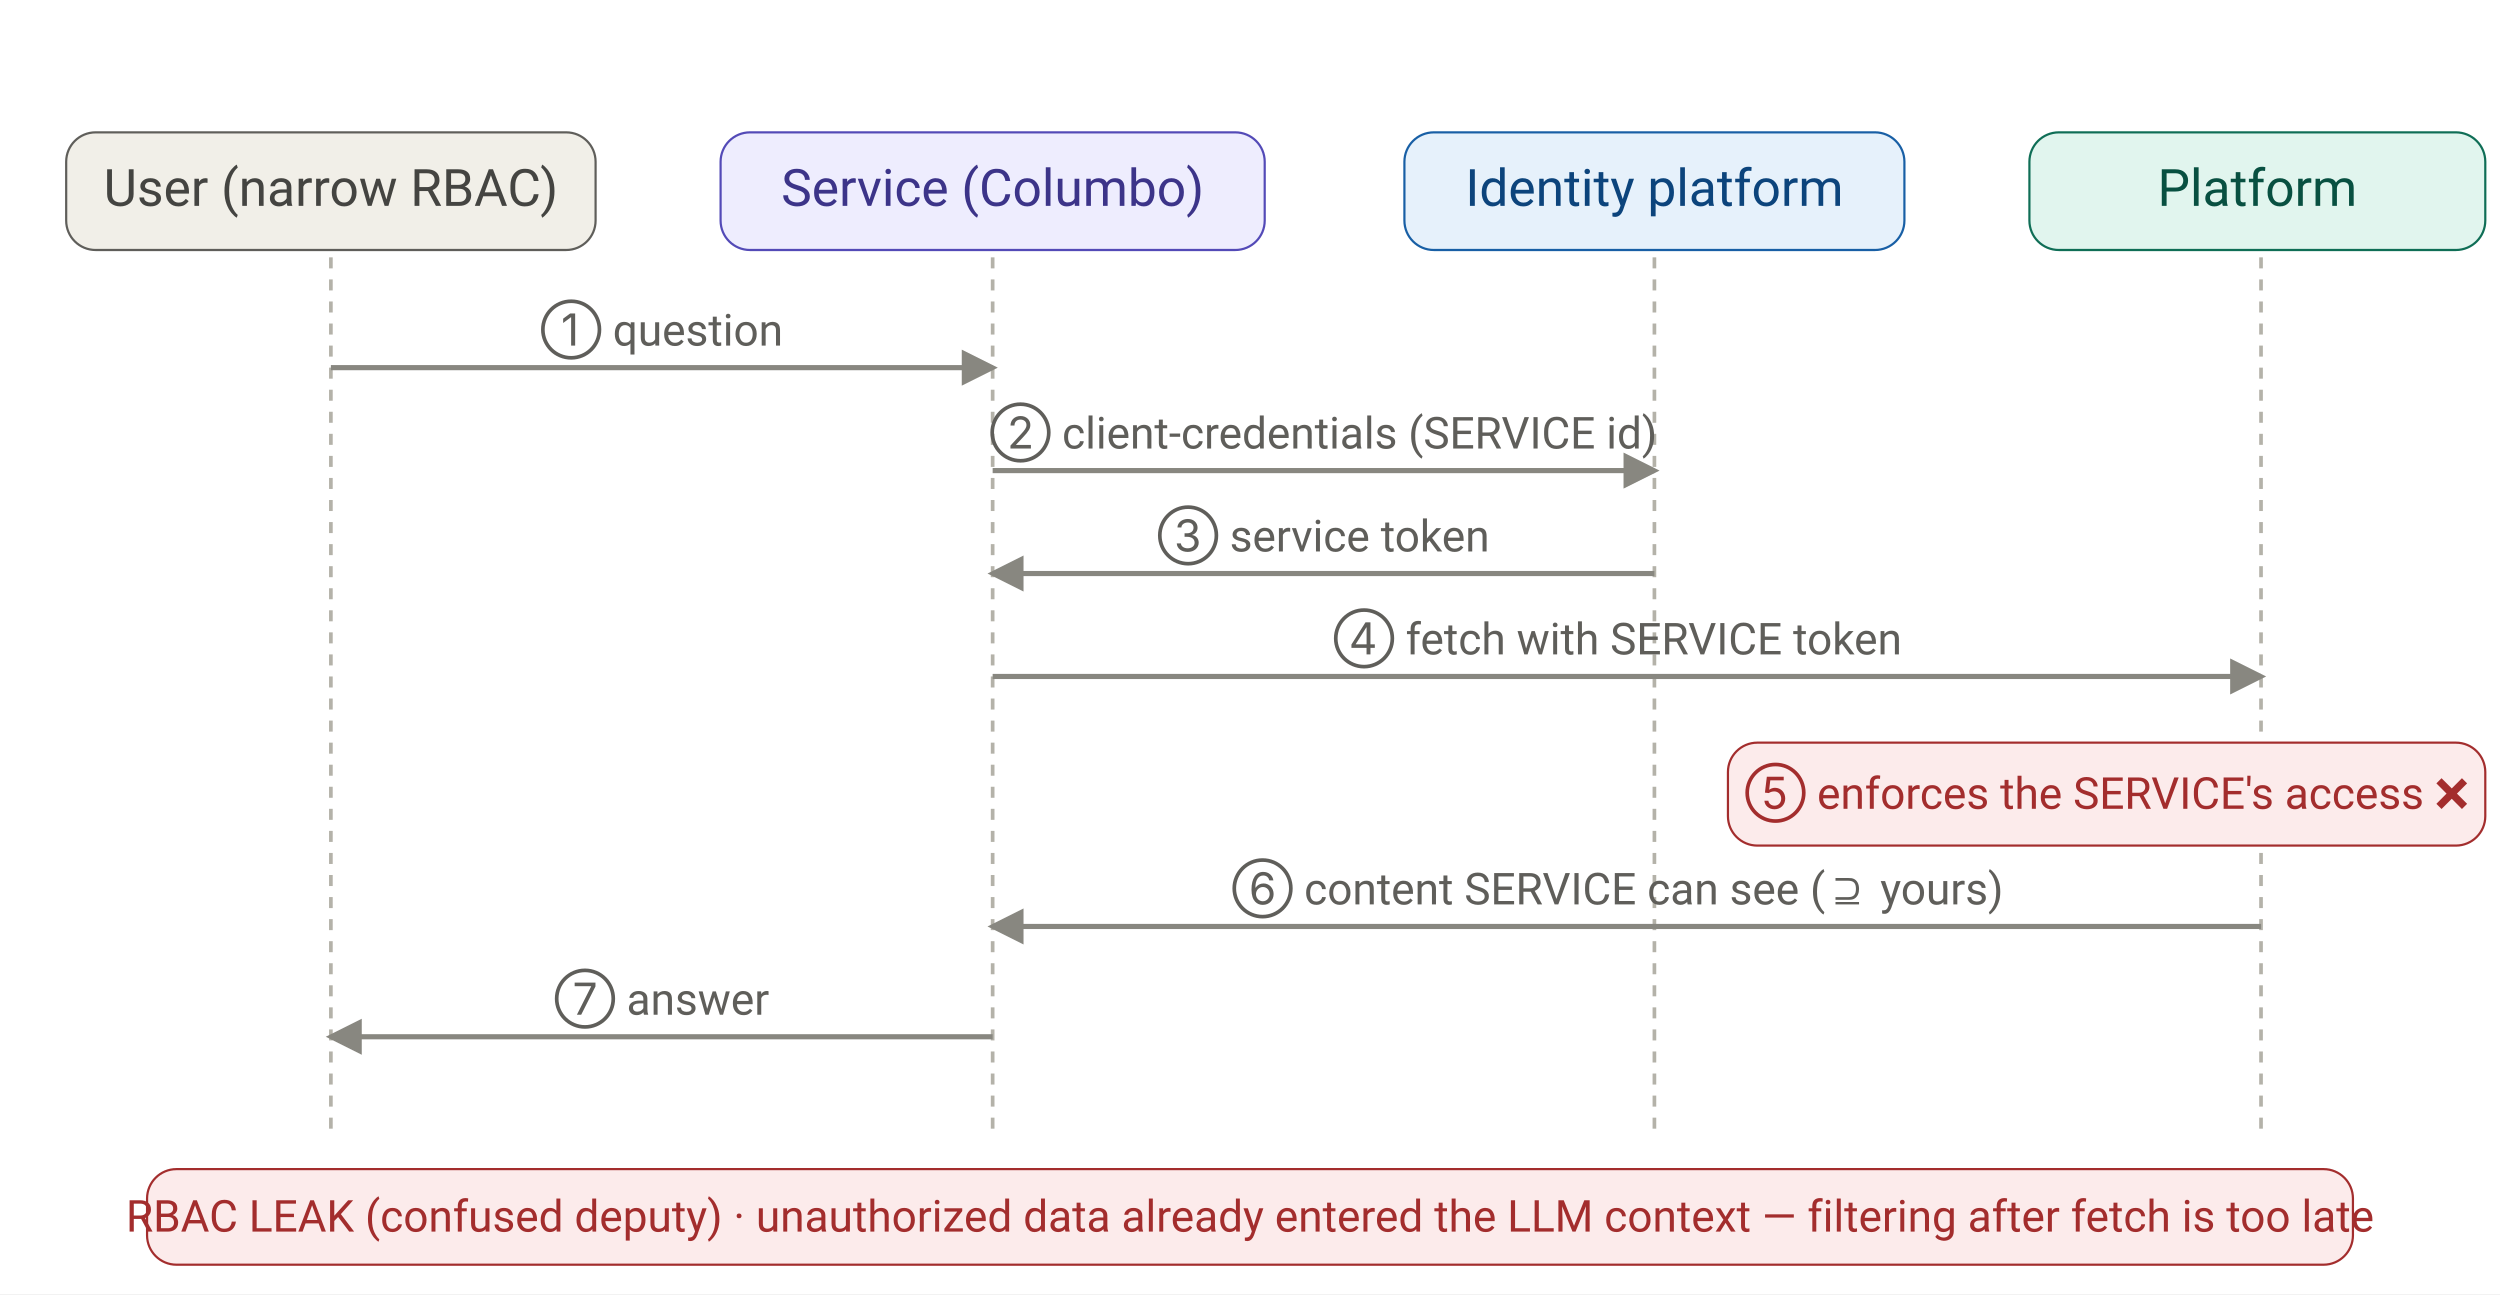
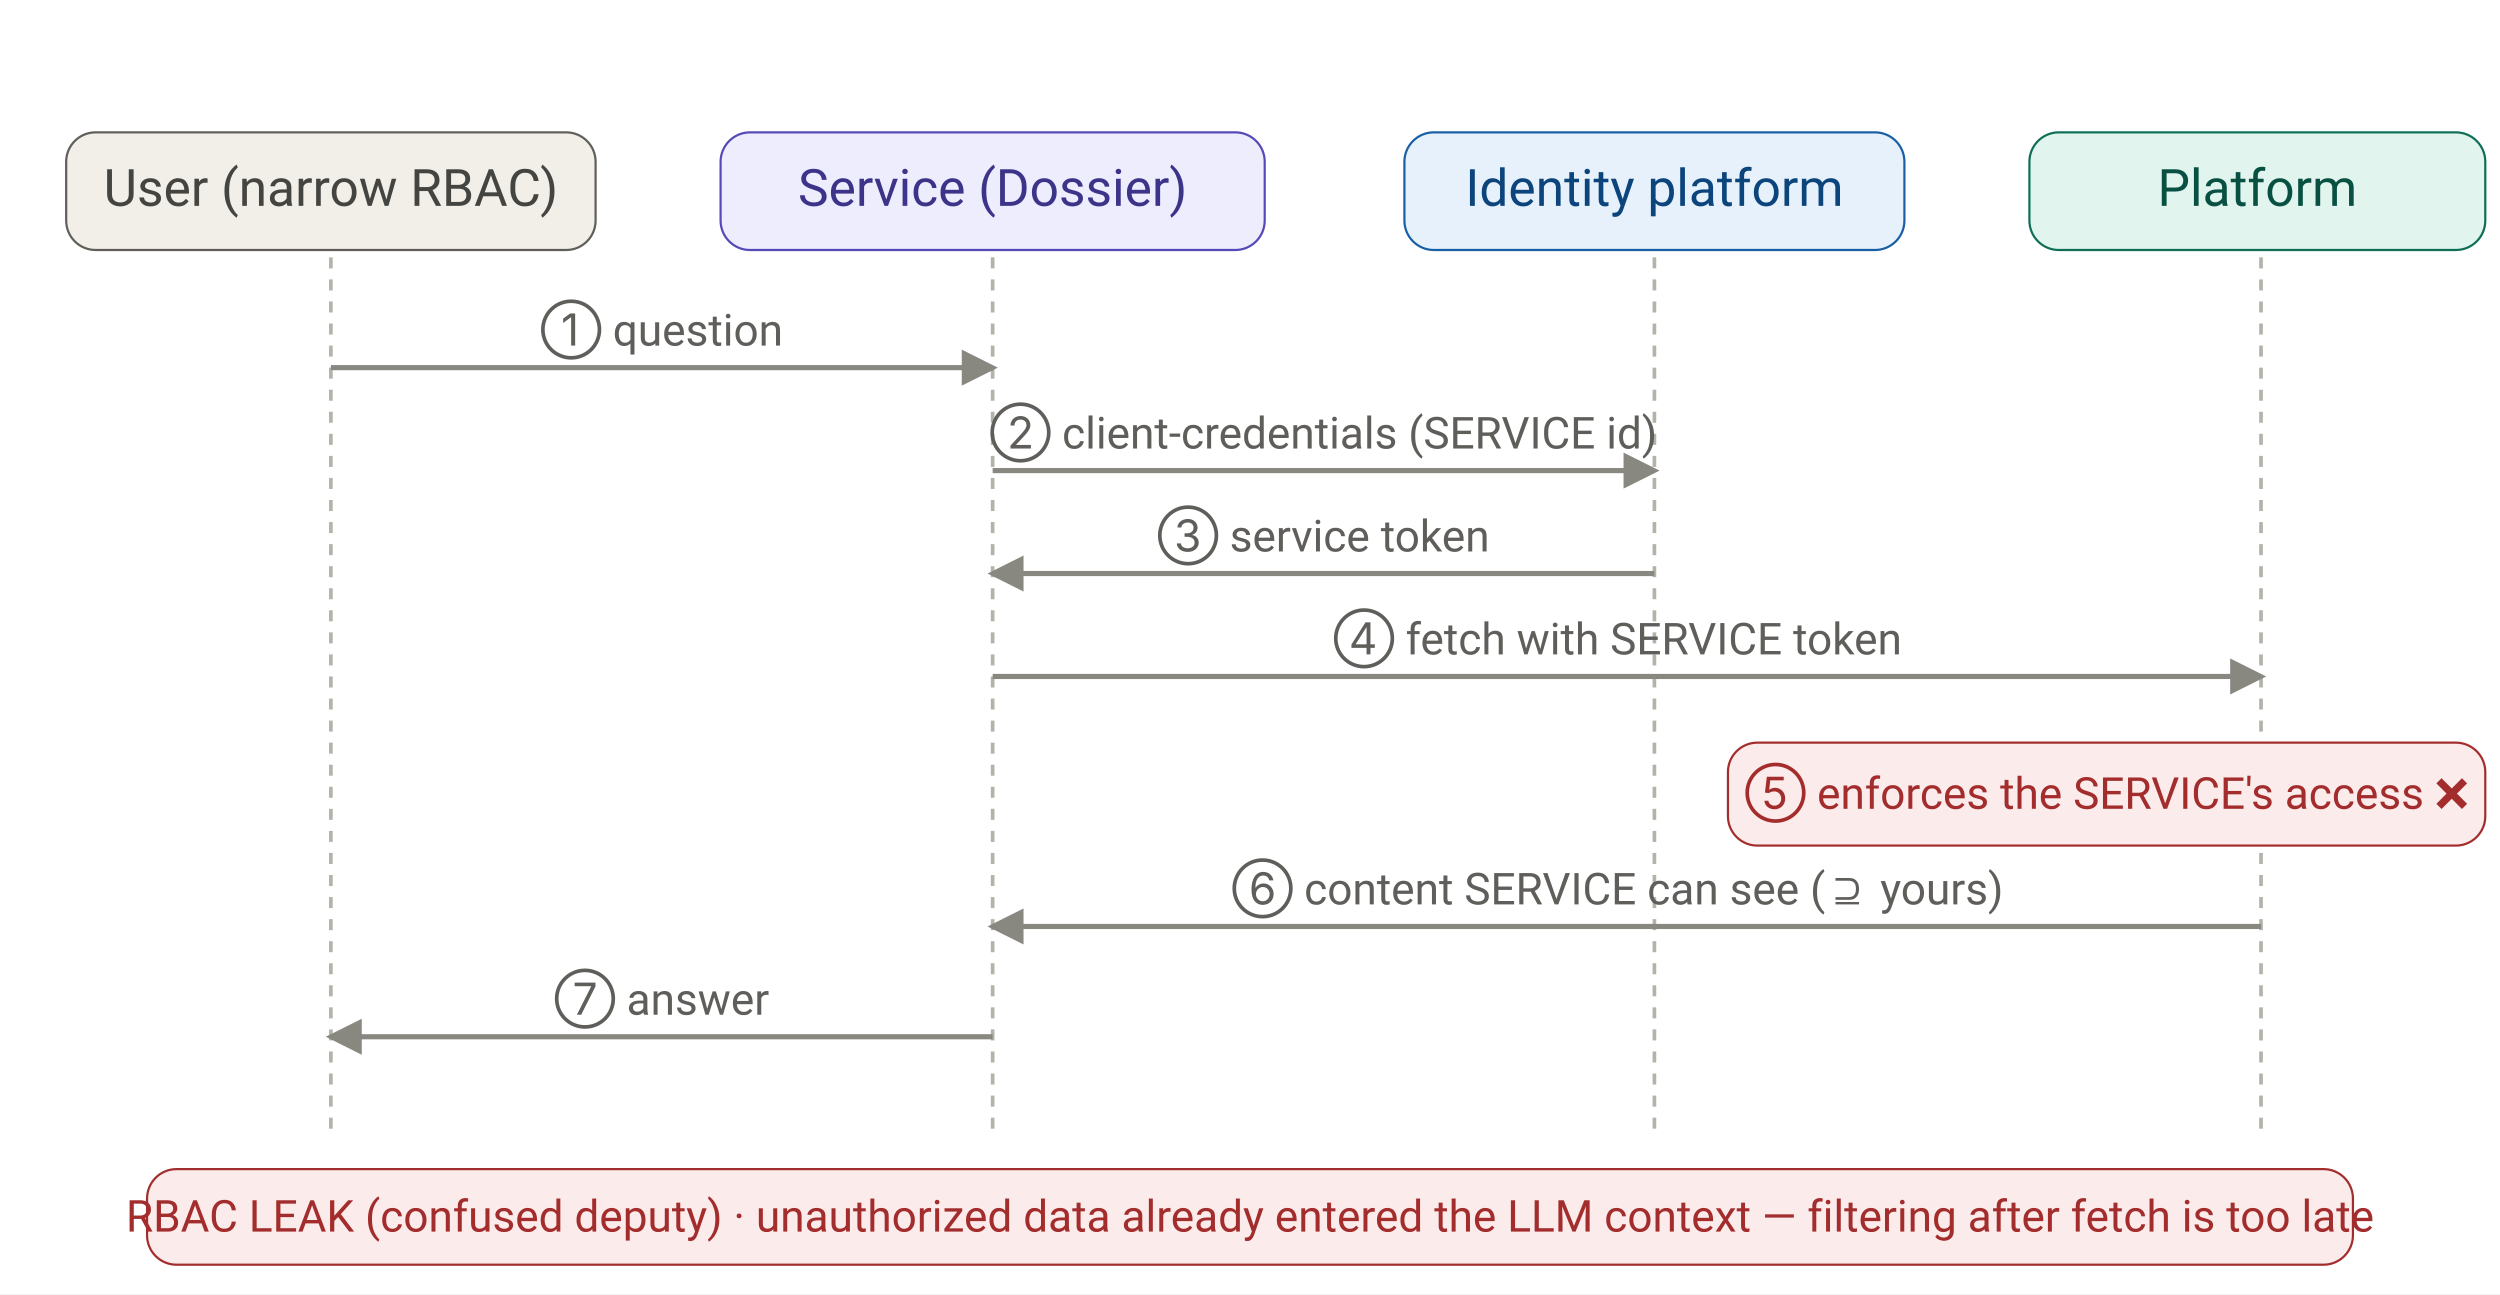
<svg xmlns="http://www.w3.org/2000/svg" width="680" height="352" viewBox="0 0 680 352" role="img">
  <defs>
    <marker id="ah" markerWidth="8" markerHeight="8" refX="6" refY="3.5" orient="auto">
      <path d="M0,0 L7,3.5 L0,7 z" fill="#888780" />
    </marker>
  </defs>
  <style>
text{font-family:ui-sans-serif,-apple-system,'Segoe UI',Roboto,Helvetica,Arial,sans-serif;fill:#2C2C2A}
.t{font-size:14px;fill:#2C2C2A}
.ts{font-size:12px;fill:#5F5E5A}
.th{font-size:14px;font-weight:500;fill:#2C2C2A}
.arr{fill:none;stroke:#5F5E5A;stroke-width:1.5;marker-end:url(#arrow)}
.box{fill:#FBFAF7;stroke:#888780;stroke-width:0.6}
.node{cursor:pointer}
.leader{fill:none;stroke:#B4B2A9;stroke-width:0.5;stroke-dasharray:2 2}
.c-gray&gt;rect,.c-gray&gt;circle,.c-gray&gt;ellipse{fill:#F1EFE8;stroke:#5F5E5A;stroke-width:0.6}
.c-gray .t,.c-gray .th{fill:#444441}.c-gray .ts{fill:#5F5E5A}
.c-purple&gt;rect,.c-purple&gt;circle,.c-purple&gt;ellipse{fill:#EEEDFE;stroke:#534AB7;stroke-width:0.6}
.c-purple .t,.c-purple .th{fill:#3C3489}.c-purple .ts{fill:#534AB7}
.c-teal&gt;rect,.c-teal&gt;circle,.c-teal&gt;ellipse{fill:#E1F5EE;stroke:#0F6E56;stroke-width:0.6}
.c-teal .t,.c-teal .th{fill:#085041}.c-teal .ts{fill:#0F6E56}
.c-amber&gt;rect,.c-amber&gt;circle,.c-amber&gt;ellipse{fill:#FAEEDA;stroke:#854F0B;stroke-width:0.6}
.c-amber .t,.c-amber .th{fill:#633806}.c-amber .ts{fill:#854F0B}
.c-coral&gt;rect,.c-coral&gt;circle,.c-coral&gt;ellipse{fill:#FAECE7;stroke:#993C1D;stroke-width:0.6}
.c-coral .t,.c-coral .th{fill:#712B13}.c-coral .ts{fill:#993C1D}
.c-green&gt;rect,.c-green&gt;circle,.c-green&gt;ellipse{fill:#EAF3DE;stroke:#3B6D11;stroke-width:0.6}
.c-green .t,.c-green .th{fill:#27500A}.c-green .ts{fill:#3B6D11}
.c-blue&gt;rect,.c-blue&gt;circle,.c-blue&gt;ellipse{fill:#E6F1FB;stroke:#185FA5;stroke-width:0.6}
.c-blue .t,.c-blue .th{fill:#0C447C}.c-blue .ts{fill:#185FA5}
.c-red&gt;rect,.c-red&gt;circle,.c-red&gt;ellipse{fill:#FCEBEB;stroke:#A32D2D;stroke-width:0.6}
.c-red .t,.c-red .th{fill:#791F1F}.c-red .ts{fill:#A32D2D}
.c-pink&gt;rect,.c-pink&gt;circle,.c-pink&gt;ellipse{fill:#FBEAF0;stroke:#993556;stroke-width:0.6}
.c-pink .t,.c-pink .th{fill:#72243E}.c-pink .ts{fill:#993556}
</style>
  <rect x="0" y="0" width="680" height="352" fill="#ffffff" />
  <line x1="90" y1="70" x2="90" y2="310" stroke="#b4b2a9" stroke-width="1" stroke-dasharray="3 3" />
  <line x1="270" y1="70" x2="270" y2="310" stroke="#b4b2a9" stroke-width="1" stroke-dasharray="3 3" />
  <line x1="450" y1="70" x2="450" y2="310" stroke="#b4b2a9" stroke-width="1" stroke-dasharray="3 3" />
  <line x1="615" y1="70" x2="615" y2="310" stroke="#b4b2a9" stroke-width="1" stroke-dasharray="3 3" />
  <g class="c-gray">
    <rect x="18" y="36" width="144" height="32" rx="8" />
    <text class="t" x="90" y="56" text-anchor="middle">User (narrow RBAC)</text>
  </g>
  <g class="c-purple">
    <rect x="196" y="36" width="148" height="32" rx="8" />
-     <text class="t" x="270" y="56" text-anchor="middle">Service (Columbo)</text>
+     <text class="t" x="270" y="56" text-anchor="middle">Service (Dossier)</text>
  </g>
  <g class="c-blue">
    <rect x="382" y="36" width="136" height="32" rx="8" />
    <text class="t" x="450" y="56" text-anchor="middle">Identity platform</text>
  </g>
  <g class="c-teal">
    <rect x="552" y="36" width="124" height="32" rx="8" />
    <text class="t" x="614" y="56" text-anchor="middle">Platform</text>
  </g>
  <line x1="90" y1="100" x2="270" y2="100" stroke="#888780" stroke-width="1.4" marker-end="url(#ah)" />
  <text class="ts" x="180" y="94" text-anchor="middle">① question</text>
  <line x1="270" y1="128" x2="450" y2="128" stroke="#888780" stroke-width="1.4" marker-end="url(#ah)" />
  <text class="ts" x="360" y="122" text-anchor="middle">② client-credentials (SERVICE id)</text>
  <line x1="450" y1="156" x2="270" y2="156" stroke="#888780" stroke-width="1.4" marker-end="url(#ah)" />
  <text class="ts" x="360" y="150" text-anchor="middle">③ service token</text>
  <line x1="270" y1="184" x2="615" y2="184" stroke="#888780" stroke-width="1.4" marker-end="url(#ah)" />
  <text class="ts" x="440" y="178" text-anchor="middle">④ fetch with SERVICE token</text>
  <g class="c-red">
    <rect x="470" y="202" width="206" height="28" rx="8" />
    <text class="ts" x="573" y="220" text-anchor="middle">⑤ enforces the SERVICE's access ❌</text>
  </g>
  <line x1="615" y1="252" x2="270" y2="252" stroke="#888780" stroke-width="1.4" marker-end="url(#ah)" />
  <text class="ts" x="440" y="246" text-anchor="middle">⑥ content SERVICE can see (⊇ yours)</text>
  <line x1="270" y1="282" x2="90" y2="282" stroke="#888780" stroke-width="1.4" marker-end="url(#ah)" />
  <text class="ts" x="180" y="276" text-anchor="middle">⑦ answer</text>
  <g class="c-red">
    <rect x="40" y="318" width="600" height="26" rx="8" />
    <text class="ts" x="340" y="335" text-anchor="middle">RBAC LEAK (confused deputy) · unauthorized data already entered the LLM context — filtering after fetch is too late</text>
  </g>
</svg>
